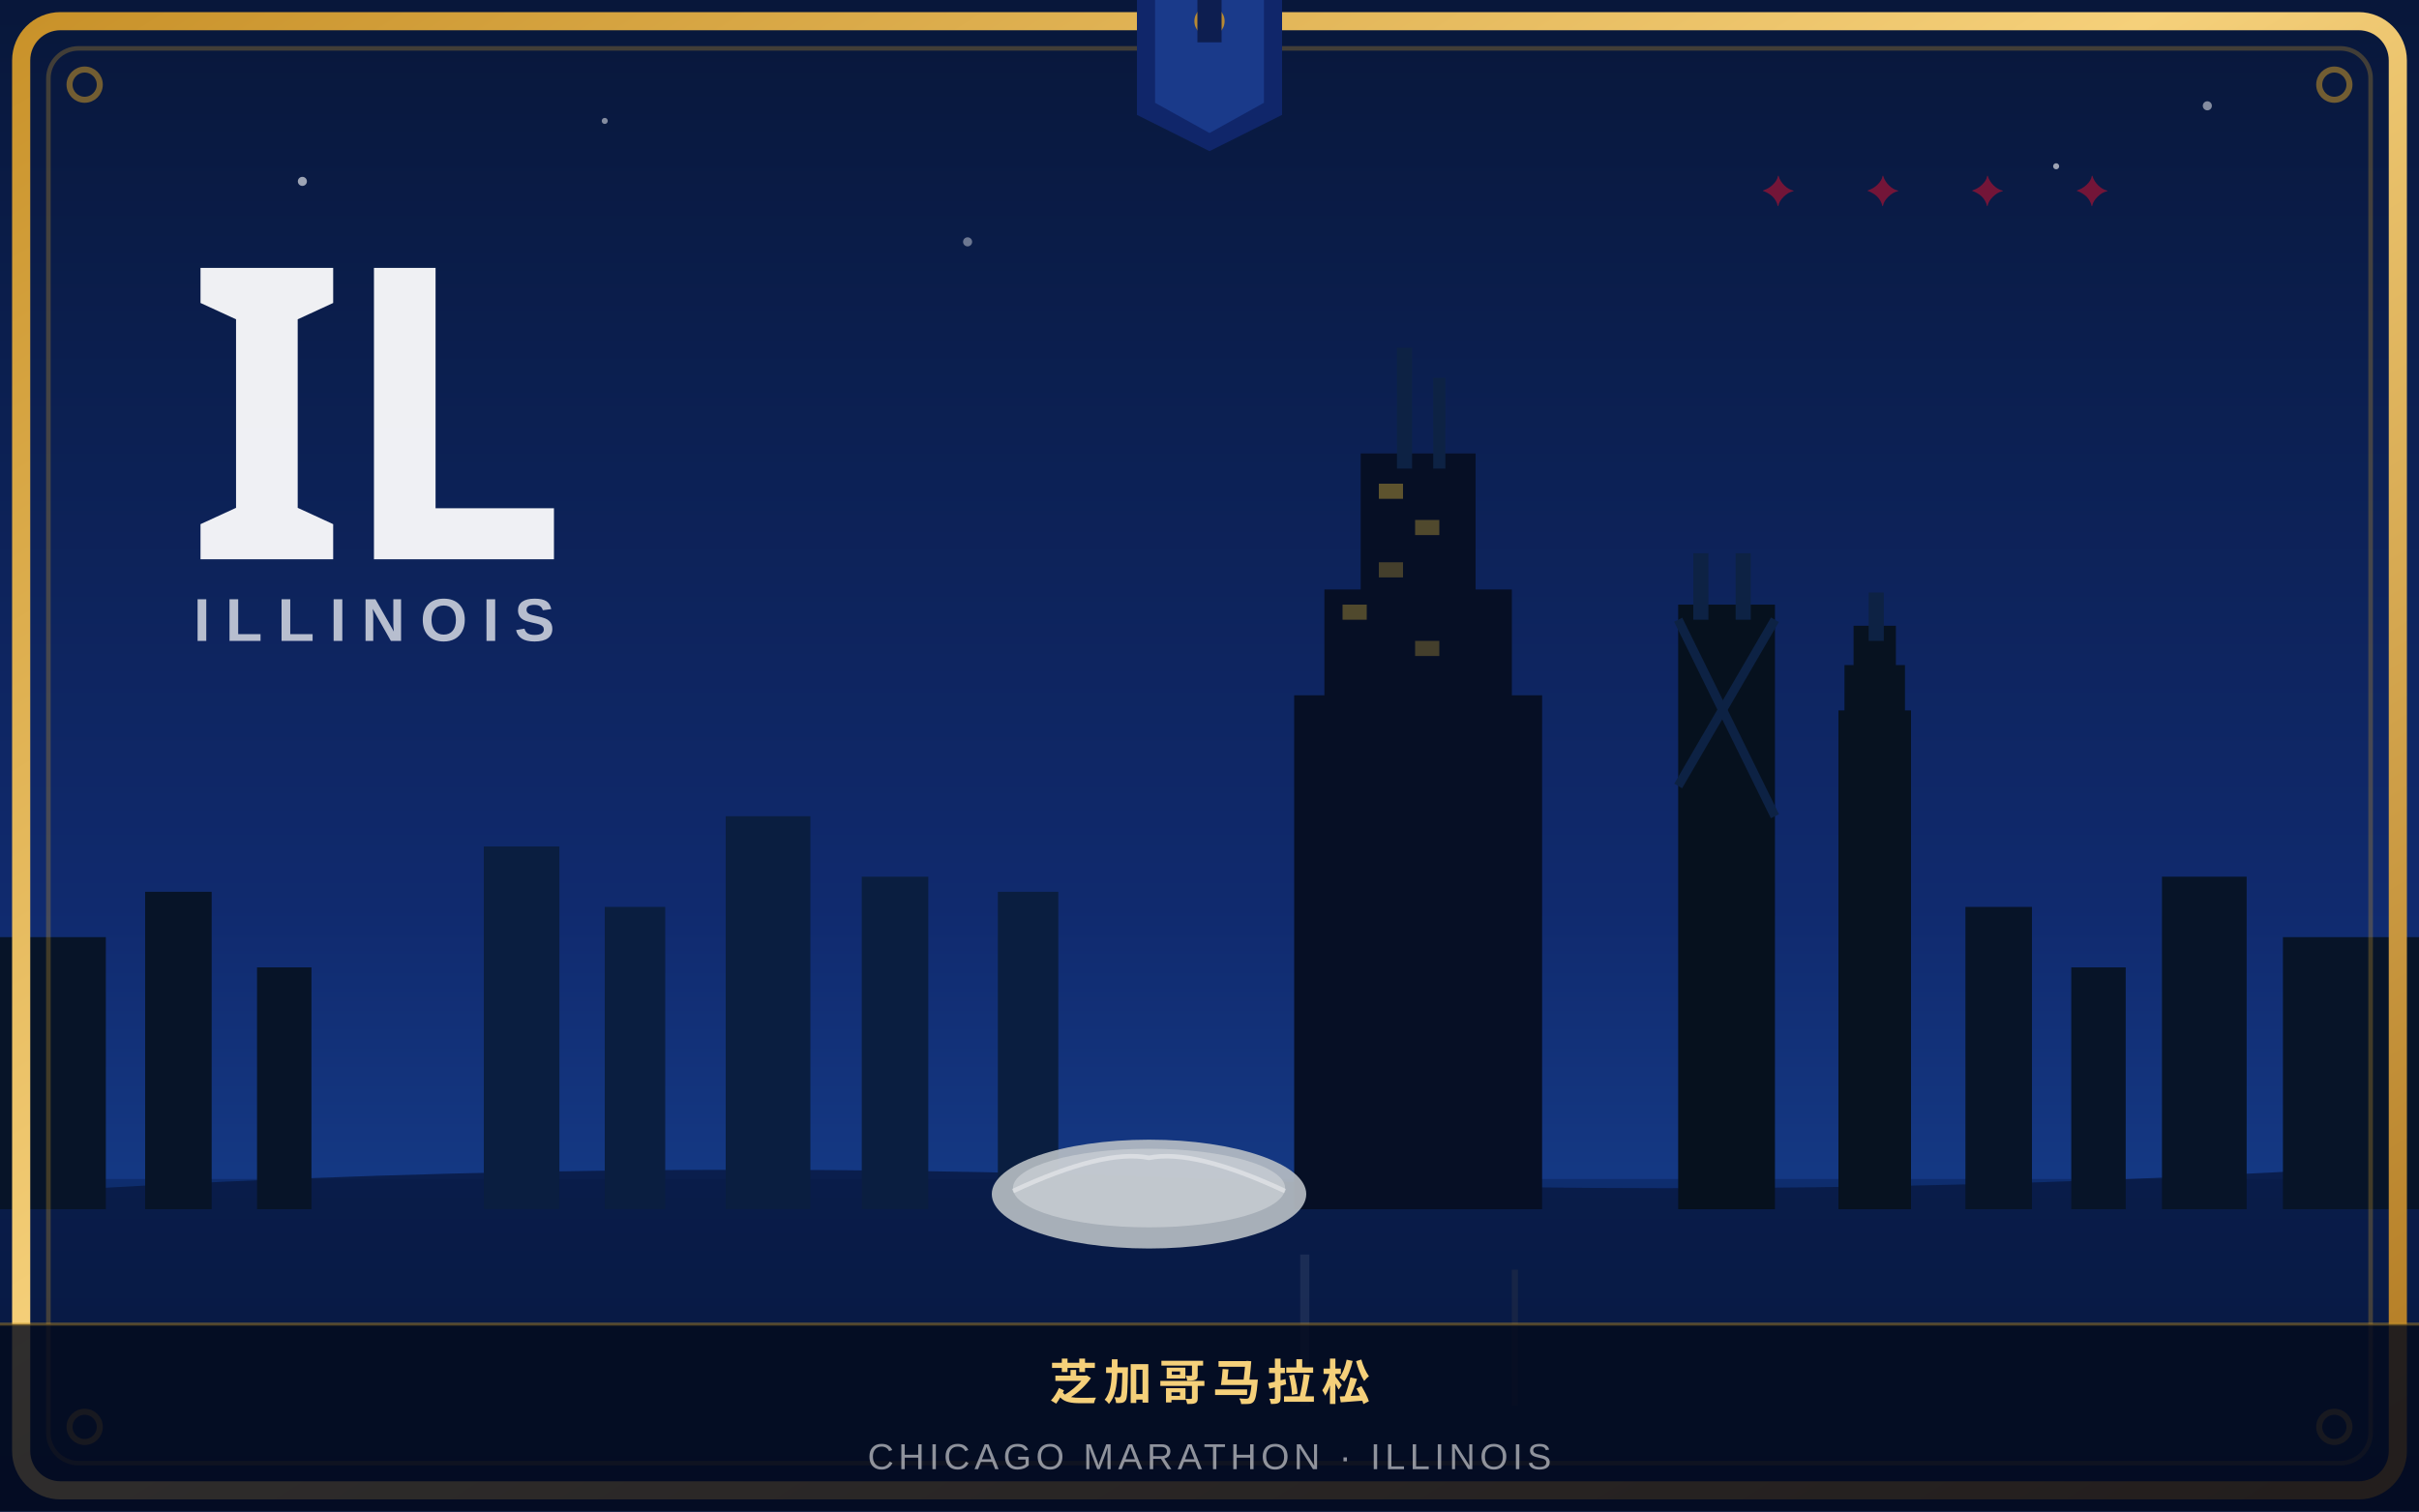
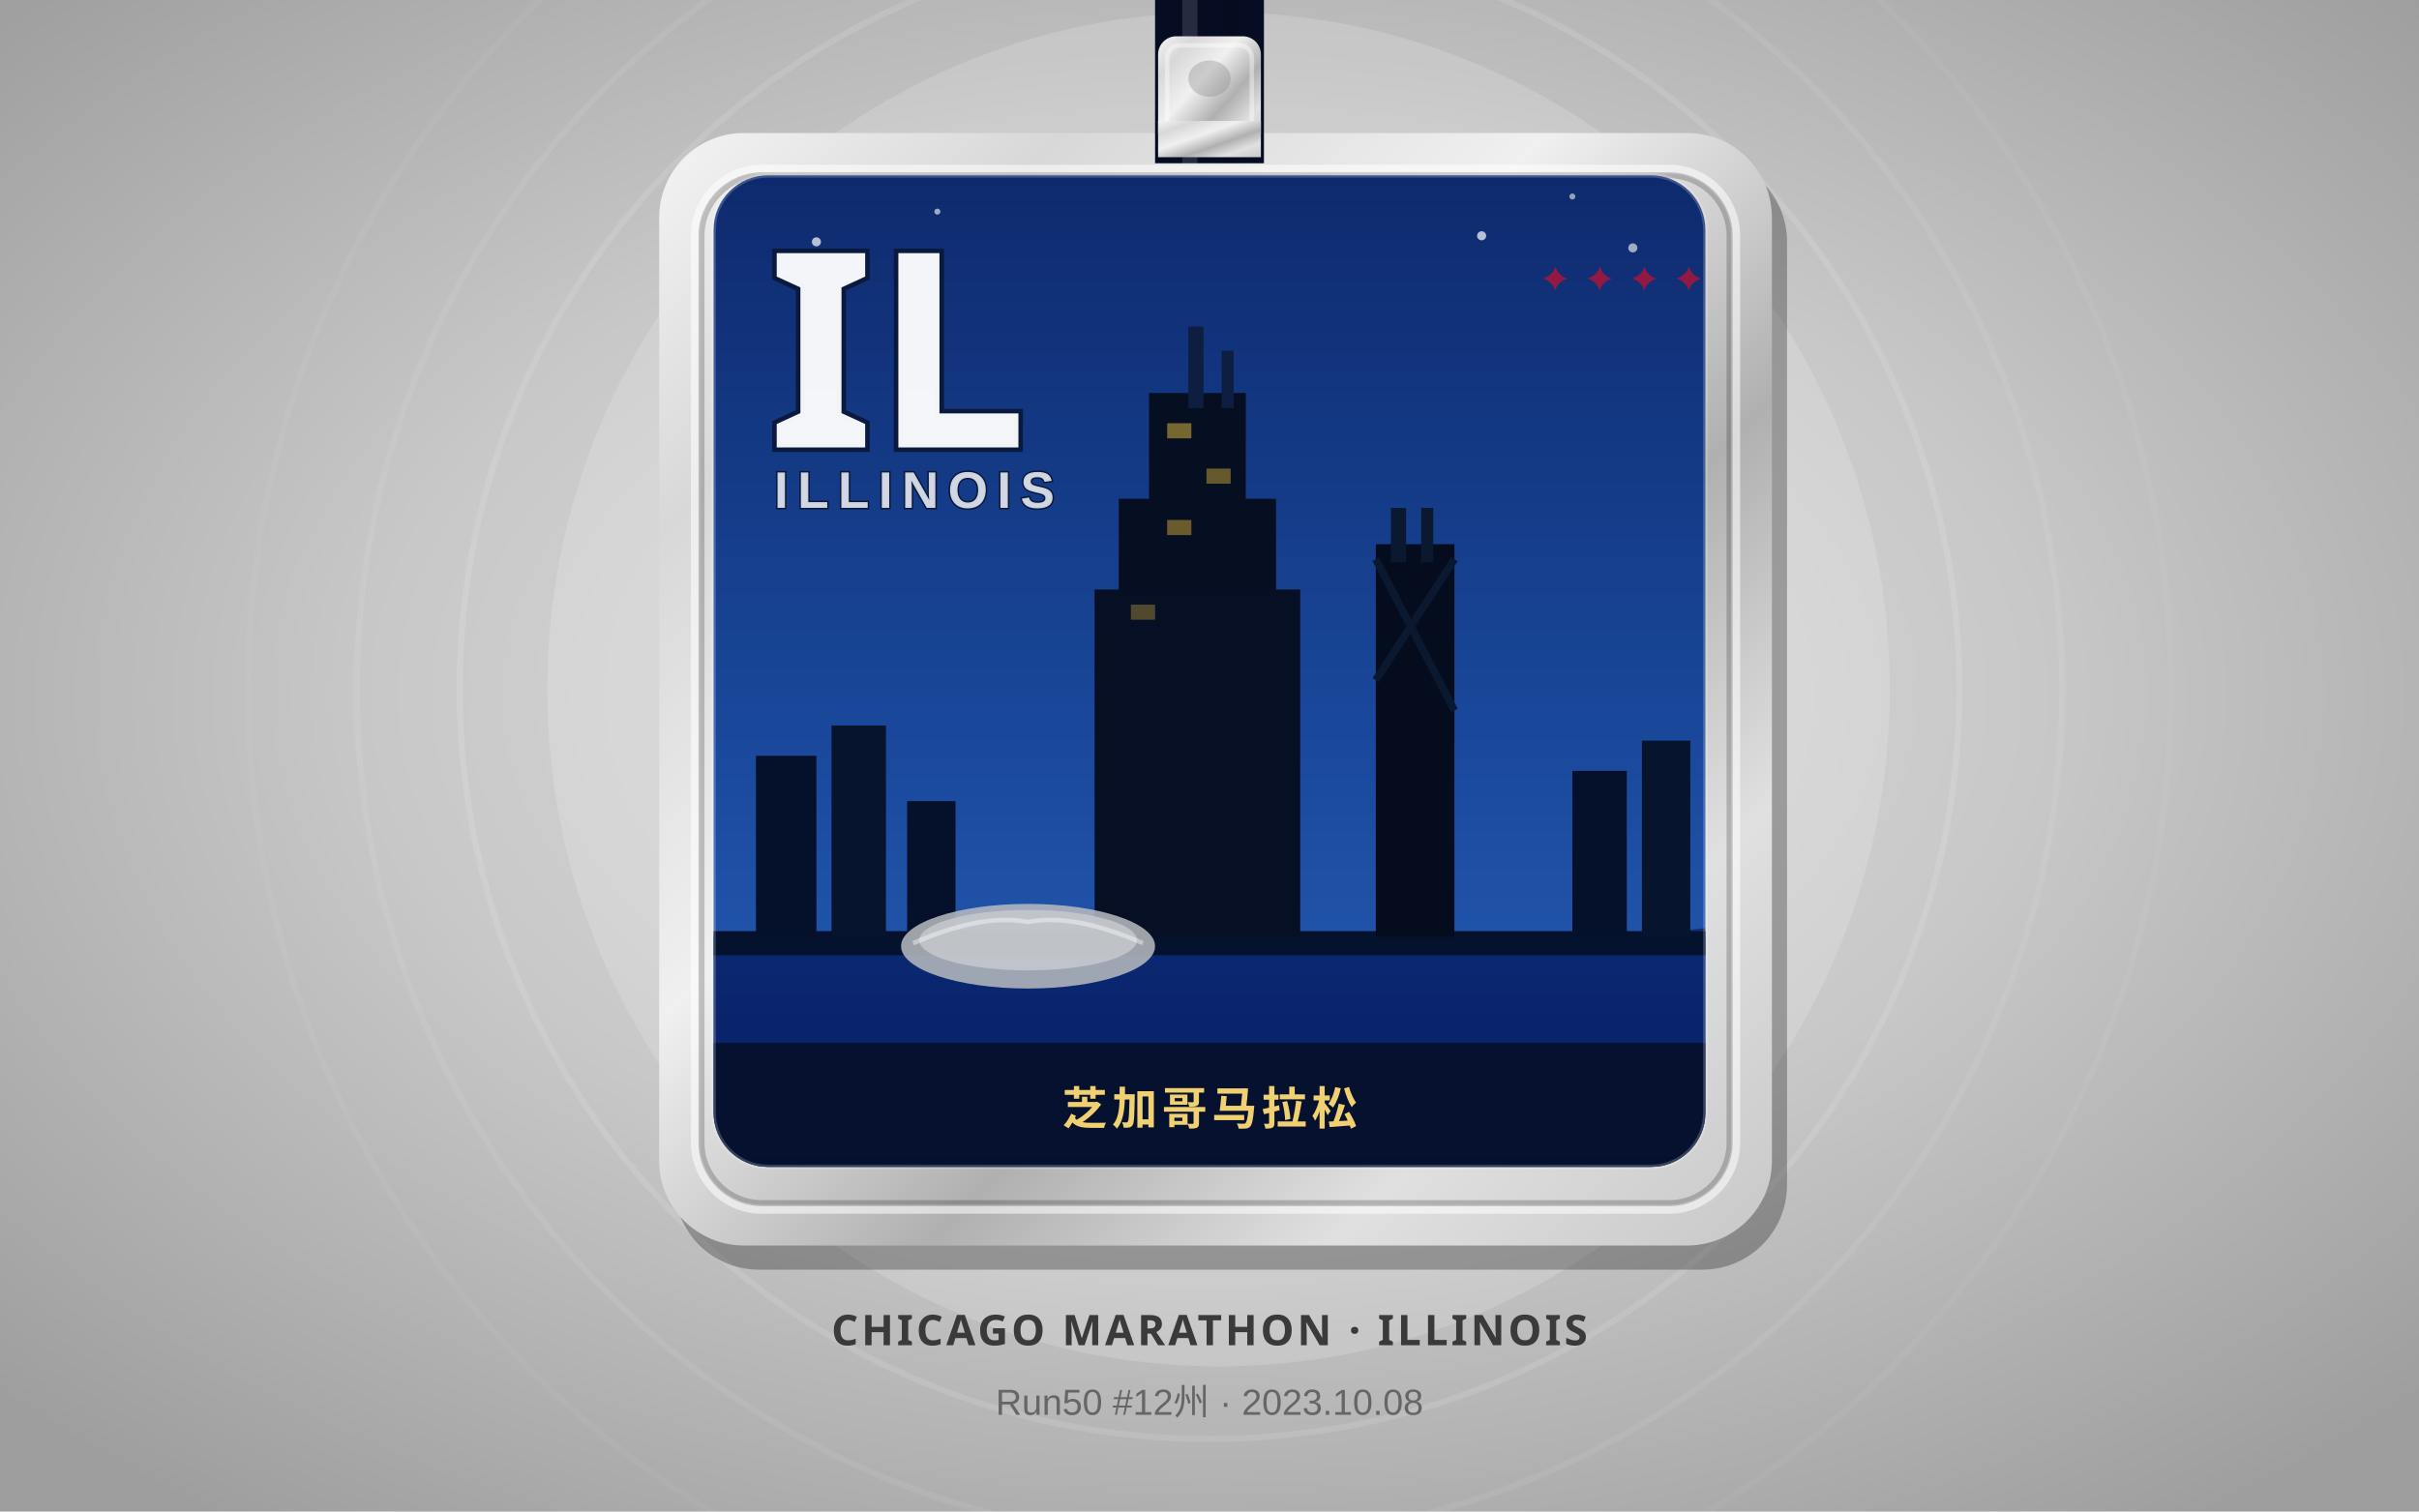
<svg xmlns="http://www.w3.org/2000/svg" viewBox="0 0 800 500">
  <defs>
-     <linearGradient id="sky-il" x1="0" y1="0" x2="0" y2="1">
-       <stop offset="0%" stop-color="#08173a" />
-       <stop offset="60%" stop-color="#102a6e" />
-       <stop offset="100%" stop-color="#1a4a9e" />
+     <radialGradient id="bg" cx="50%" cy="46%" r="68%">
+       <stop offset="0%" stop-color="#e2e0e0" />
+       <stop offset="50%" stop-color="#c8c8c8" />
+       <stop offset="100%" stop-color="#9e9e9e" />
+     </radialGradient>
+     <linearGradient id="silver" x1="0" y1="0" x2="1" y2="1">
+       <stop offset="0%" stop-color="#f4f4f4" />
+       <stop offset="18%" stop-color="#d8d8d8" />
+       <stop offset="40%" stop-color="#f0f0f0" />
+       <stop offset="62%" stop-color="#b0b0b0" />
+       <stop offset="80%" stop-color="#e0e0e0" />
+       <stop offset="100%" stop-color="#c8c8c8" />
    </linearGradient>
-     <linearGradient id="gold-il" x1="0" y1="0" x2="1" y2="1">
-       <stop offset="0%" stop-color="#c9922a" />
-       <stop offset="45%" stop-color="#f5d07a" />
-       <stop offset="100%" stop-color="#b07820" />
+     <linearGradient id="sky" x1="0" y1="0" x2="0" y2="1">
+       <stop offset="0%" stop-color="#0e2a6e" />
+       <stop offset="60%" stop-color="#1a4a9e" />
+       <stop offset="100%" stop-color="#2860b8" />
    </linearGradient>
-     <linearGradient id="lake-il" x1="0" y1="0" x2="0" y2="1">
-       <stop offset="0%" stop-color="#0e2d6e" />
-       <stop offset="100%" stop-color="#071840" />
+     <linearGradient id="lake" x1="0" y1="0" x2="0" y2="1">
+       <stop offset="0%" stop-color="#1040a0" />
+       <stop offset="100%" stop-color="#081e60" />
    </linearGradient>
+     <clipPath id="clip">
+       <rect x="236" y="58" width="328" height="328" rx="18" />
+     </clipPath>
  </defs>
-   <rect width="800" height="500" fill="url(#sky-il)" />
-   <circle cx="100" cy="60" r="1.5" fill="white" opacity="0.6" />
-   <circle cx="200" cy="40" r="1" fill="white" opacity="0.5" />
-   <circle cx="320" cy="80" r="1.5" fill="white" opacity="0.4" />
-   <circle cx="680" cy="55" r="1" fill="white" opacity="0.6" />
-   <circle cx="730" cy="35" r="1.5" fill="white" opacity="0.5" />
-   <rect x="0" y="390" width="800" height="110" fill="url(#lake-il)" />
-   <path d="M0,395 Q200,382 400,390 Q600,398 800,385 L800,500 L0,500Z" fill="#071840" opacity="0.8" />
-   <rect x="430" y="415" width="3" height="50" fill="white" opacity="0.08" />
-   <rect x="500" y="420" width="2" height="45" fill="#ffd040" opacity="0.06" />
-   <rect x="650" y="300" width="22" height="100" fill="#071428" />
-   <rect x="685" y="320" width="18" height="80" fill="#071428" />
-   <rect x="715" y="290" width="28" height="110" fill="#071428" />
-   <rect x="755" y="310" width="45" height="90" fill="#071428" />
-   <rect x="0" y="310" width="35" height="90" fill="#071428" />
-   <rect x="48" y="295" width="22" height="105" fill="#071428" />
-   <rect x="85" y="320" width="18" height="80" fill="#071428" />
-   <rect x="160" y="280" width="25" height="120" fill="#0a1e40" />
-   <rect x="200" y="300" width="20" height="100" fill="#0a1e40" />
-   <rect x="240" y="270" width="28" height="130" fill="#0a1e40" />
-   <rect x="285" y="290" width="22" height="110" fill="#0a1e40" />
-   <rect x="330" y="295" width="20" height="105" fill="#0a1e40" />
-   <rect x="450" y="150" width="38" height="250" fill="#060f25" />
-   <rect x="438" y="195" width="62" height="205" fill="#060f25" />
-   <rect x="428" y="230" width="82" height="170" fill="#060f25" />
-   <rect x="462" y="115" width="5" height="40" fill="#0d2244" />
-   <rect x="474" y="125" width="4" height="30" fill="#0d2244" />
-   <rect x="456" y="160" width="8" height="5" fill="#ffd040" opacity="0.35" />
-   <rect x="468" y="172" width="8" height="5" fill="#ffd040" opacity="0.3" />
-   <rect x="456" y="186" width="8" height="5" fill="#ffd040" opacity="0.25" />
-   <rect x="444" y="200" width="8" height="5" fill="#ffd040" opacity="0.3" />
-   <rect x="468" y="212" width="8" height="5" fill="#ffd040" opacity="0.25" />
-   <rect x="555" y="200" width="32" height="200" fill="#06111e" />
-   <line x1="555" y1="205" x2="587" y2="270" stroke="#0d2244" stroke-width="3" />
-   <line x1="555" y1="260" x2="587" y2="205" stroke="#0d2244" stroke-width="3" />
-   <rect x="560" y="183" width="5" height="22" fill="#0d2244" />
-   <rect x="574" y="183" width="5" height="22" fill="#0d2244" />
-   <rect x="608" y="235" width="24" height="165" fill="#071220" />
-   <rect x="610" y="220" width="20" height="40" fill="#071220" />
-   <rect x="613" y="207" width="14" height="22" fill="#071220" />
-   <rect x="618" y="196" width="5" height="16" fill="#0d2244" />
-   <ellipse cx="380" cy="395" rx="52" ry="18" fill="#b8bfc4" opacity="0.9" />
-   <ellipse cx="380" cy="393" rx="45" ry="13" fill="#cacfd4" opacity="0.75" />
-   <path d="M335,394 Q365,380 380,383 Q395,380 425,394" fill="none" stroke="rgba(255,255,255,0.4)" stroke-width="1.5" />
-   <text x="640" y="68" font-family="serif" font-size="14" fill="#c8102e" opacity="0.55" text-anchor="middle" letter-spacing="10">✦ ✦ ✦ ✦</text>
-   <rect x="7" y="7" width="786" height="486" rx="13" ry="13" fill="none" stroke="url(#gold-il)" stroke-width="6" />
-   <rect x="16" y="16" width="768" height="468" rx="10" ry="10" fill="none" stroke="rgba(200,150,40,0.3)" stroke-width="1.5" />
-   <circle cx="28" cy="28" r="5" fill="none" stroke="rgba(200,150,40,0.55)" stroke-width="2" />
-   <circle cx="772" cy="28" r="5" fill="none" stroke="rgba(200,150,40,0.55)" stroke-width="2" />
-   <circle cx="28" cy="472" r="5" fill="none" stroke="rgba(200,150,40,0.55)" stroke-width="2" />
-   <circle cx="772" cy="472" r="5" fill="none" stroke="rgba(200,150,40,0.55)" stroke-width="2" />
-   <path d="M376,0 L424,0 L424,38 L400,50 L376,38 Z" fill="#10266a" />
-   <path d="M382,0 L418,0 L418,34 L400,44 L382,34 Z" fill="#1a3a8a" />
-   <circle cx="400" cy="7" r="5" fill="#c9922a" opacity="0.9" />
-   <rect x="396" y="0" width="8" height="14" fill="#0d1e50" />
-   <text x="62" y="185" font-family="'Arial Black','Franklin Gothic Heavy',sans-serif" font-size="135" font-weight="900" fill="white" fill-opacity="0.93" letter-spacing="-3">IL</text>
-   <text x="64" y="212" font-family="Arial,sans-serif" font-size="20" font-weight="600" fill="white" fill-opacity="0.7" letter-spacing="5">ILLINOIS</text>
-   <rect x="0" y="438" width="800" height="62" rx="0" fill="rgba(4,10,28,0.82)" />
-   <line x1="0" y1="438" x2="800" y2="438" stroke="rgba(200,150,40,0.4)" stroke-width="1" />
-   <text x="400" y="463" font-family="'Arial Black',sans-serif" font-size="16" font-weight="900" fill="#f5d07a" text-anchor="middle" letter-spacing="2">芝加哥马拉松</text>
-   <text x="400" y="486" font-family="Arial,sans-serif" font-size="12" fill="rgba(255,255,255,0.55)" text-anchor="middle" letter-spacing="1.5">CHICAGO MARATHON · ILLINOIS</text>
+   <rect width="800" height="500" fill="url(#bg)" />
+   <ellipse cx="403" cy="228" rx="222" ry="224" fill="rgba(255,255,255,0.16)" />
+   <circle cx="400" cy="228" r="248" fill="none" stroke="rgba(255,255,255,0.11)" stroke-width="2" />
+   <circle cx="400" cy="228" r="282" fill="none" stroke="rgba(255,255,255,0.07)" stroke-width="2" />
+   <circle cx="400" cy="228" r="318" fill="none" stroke="rgba(255,255,255,0.04)" stroke-width="2" />
+   <rect x="218" y="44" width="368" height="368" rx="28" fill="rgba(0,0,0,0.28)" transform="translate(5,8)" />
+   <rect x="218" y="44" width="368" height="368" rx="28" fill="url(#silver)" />
+   <rect x="230" y="56" width="344" height="344" rx="22" fill="none" stroke="rgba(255,255,255,0.55)" stroke-width="3" />
+   <rect x="232" y="58" width="340" height="340" rx="20" fill="none" stroke="rgba(0,0,0,0.2)" stroke-width="2" />
+   <g clip-path="url(#clip)">
+     <rect x="236" y="58" width="328" height="328" fill="url(#sky)" />
+     <circle cx="270" cy="80" r="1.5" fill="white" opacity="0.7" />
+     <circle cx="310" cy="70" r="1" fill="white" opacity="0.6" />
+     <circle cx="490" cy="78" r="1.5" fill="white" opacity="0.7" />
+     <circle cx="520" cy="65" r="1" fill="white" opacity="0.55" />
+     <circle cx="540" cy="82" r="1.5" fill="white" opacity="0.6" />
+     <rect x="236" y="310" width="328" height="76" fill="url(#lake)" />
+     <path d="M236,315 Q340,303 400,311 Q460,319 564,307 L564,386 L236,386Z" fill="#081e60" opacity="0.7" />
+     <rect x="236" y="308" width="328" height="8" fill="#05122e" />
+     <rect x="250" y="250" width="20" height="60" fill="#05112a" />
+     <rect x="275" y="240" width="18" height="70" fill="#06142e" />
+     <rect x="300" y="265" width="16" height="45" fill="#05112a" />
+     <rect x="520" y="255" width="18" height="55" fill="#05112a" />
+     <rect x="543" y="245" width="16" height="65" fill="#06142e" />
+     <rect x="380" y="130" width="32" height="180" fill="#060e22" />
+     <rect x="370" y="165" width="52" height="145" fill="#060e22" />
+     <rect x="362" y="195" width="68" height="115" fill="#070f25" />
+     <rect x="393" y="108" width="5" height="27" fill="#0d1e40" />
+     <rect x="404" y="116" width="4" height="19" fill="#0d1e40" />
+     <rect x="386" y="140" width="8" height="5" fill="#ffd040" opacity="0.45" />
+     <rect x="399" y="155" width="8" height="5" fill="#ffd040" opacity="0.38" />
+     <rect x="386" y="172" width="8" height="5" fill="#ffd040" opacity="0.4" />
+     <rect x="374" y="200" width="8" height="5" fill="#ffd040" opacity="0.3" />
+     <rect x="455" y="180" width="26" height="130" fill="#050c1e" />
+     <line x1="455" y1="185" x2="481" y2="235" stroke="#0a1830" stroke-width="2.5" />
+     <line x1="455" y1="225" x2="481" y2="185" stroke="#0a1830" stroke-width="2.5" />
+     <rect x="460" y="168" width="5" height="18" fill="#0a1830" />
+     <rect x="470" y="168" width="4" height="18" fill="#0a1830" />
+     <ellipse cx="340" cy="313" rx="42" ry="14" fill="#b8bcbf" opacity="0.85" />
+     <ellipse cx="340" cy="311" rx="36" ry="10" fill="#caced1" opacity="0.75" />
+     <path d="M302,312 Q325,302 340,305 Q355,302 378,312" fill="none" stroke="rgba(255,255,255,0.4)" stroke-width="1.5" />
+     <text x="510" y="96" font-family="serif" font-size="11" fill="#c8102e" opacity="0.7" letter-spacing="6">✦✦✦✦</text>
+     <rect x="236" y="345" width="328" height="41" fill="rgba(5,14,36,0.82)" />
+     <text x="254" y="148" font-family="'Arial Black',Impact,sans-serif" font-size="90" font-weight="900" fill="white" fill-opacity="0.95" stroke="#0a1a3e" stroke-width="3" paint-order="stroke">IL</text>
+     <text x="256" y="168" font-family="Arial,sans-serif" font-size="17" font-weight="700" fill="white" fill-opacity="0.8" stroke="#0a1a3e" stroke-width="1" paint-order="stroke" letter-spacing="3">ILLINOIS</text>
+     <text x="400" y="372" font-family="'Arial Black',sans-serif" font-size="15" font-weight="900" fill="#f0d070" text-anchor="middle" letter-spacing="1.5">芝加哥马拉松</text>
+   </g>
+   <rect x="236" y="58" width="328" height="328" rx="18" fill="none" stroke="rgba(255,255,255,0.2)" stroke-width="1.5" />
+   <rect x="382" y="0" width="36" height="54" fill="#060c22" />
+   <rect x="391" y="0" width="5" height="54" fill="rgba(255,255,255,0.13)" />
+   <rect x="404" y="0" width="5" height="54" fill="rgba(0,0,0,0.08)" />
+   <rect x="383" y="12" width="34" height="38" rx="6" fill="url(#silver)" />
+   <rect x="386" y="15" width="28" height="32" rx="4" fill="none" stroke="rgba(255,255,255,0.4)" stroke-width="1.5" />
+   <rect x="383" y="40" width="34" height="12" fill="url(#silver)" />
+   <ellipse cx="400" cy="26" rx="7" ry="6" fill="#888" opacity="0.35" />
+   <text x="400" y="445" font-family="'Arial Black',sans-serif" font-size="14" font-weight="900" fill="#3a3a3a" text-anchor="middle" letter-spacing="1">CHICAGO MARATHON · ILLINOIS</text>
+   <text x="400" y="468" font-family="Arial,sans-serif" font-size="12" fill="#666" text-anchor="middle">Run50 #12州 · 2023.10.08</text>
</svg>
